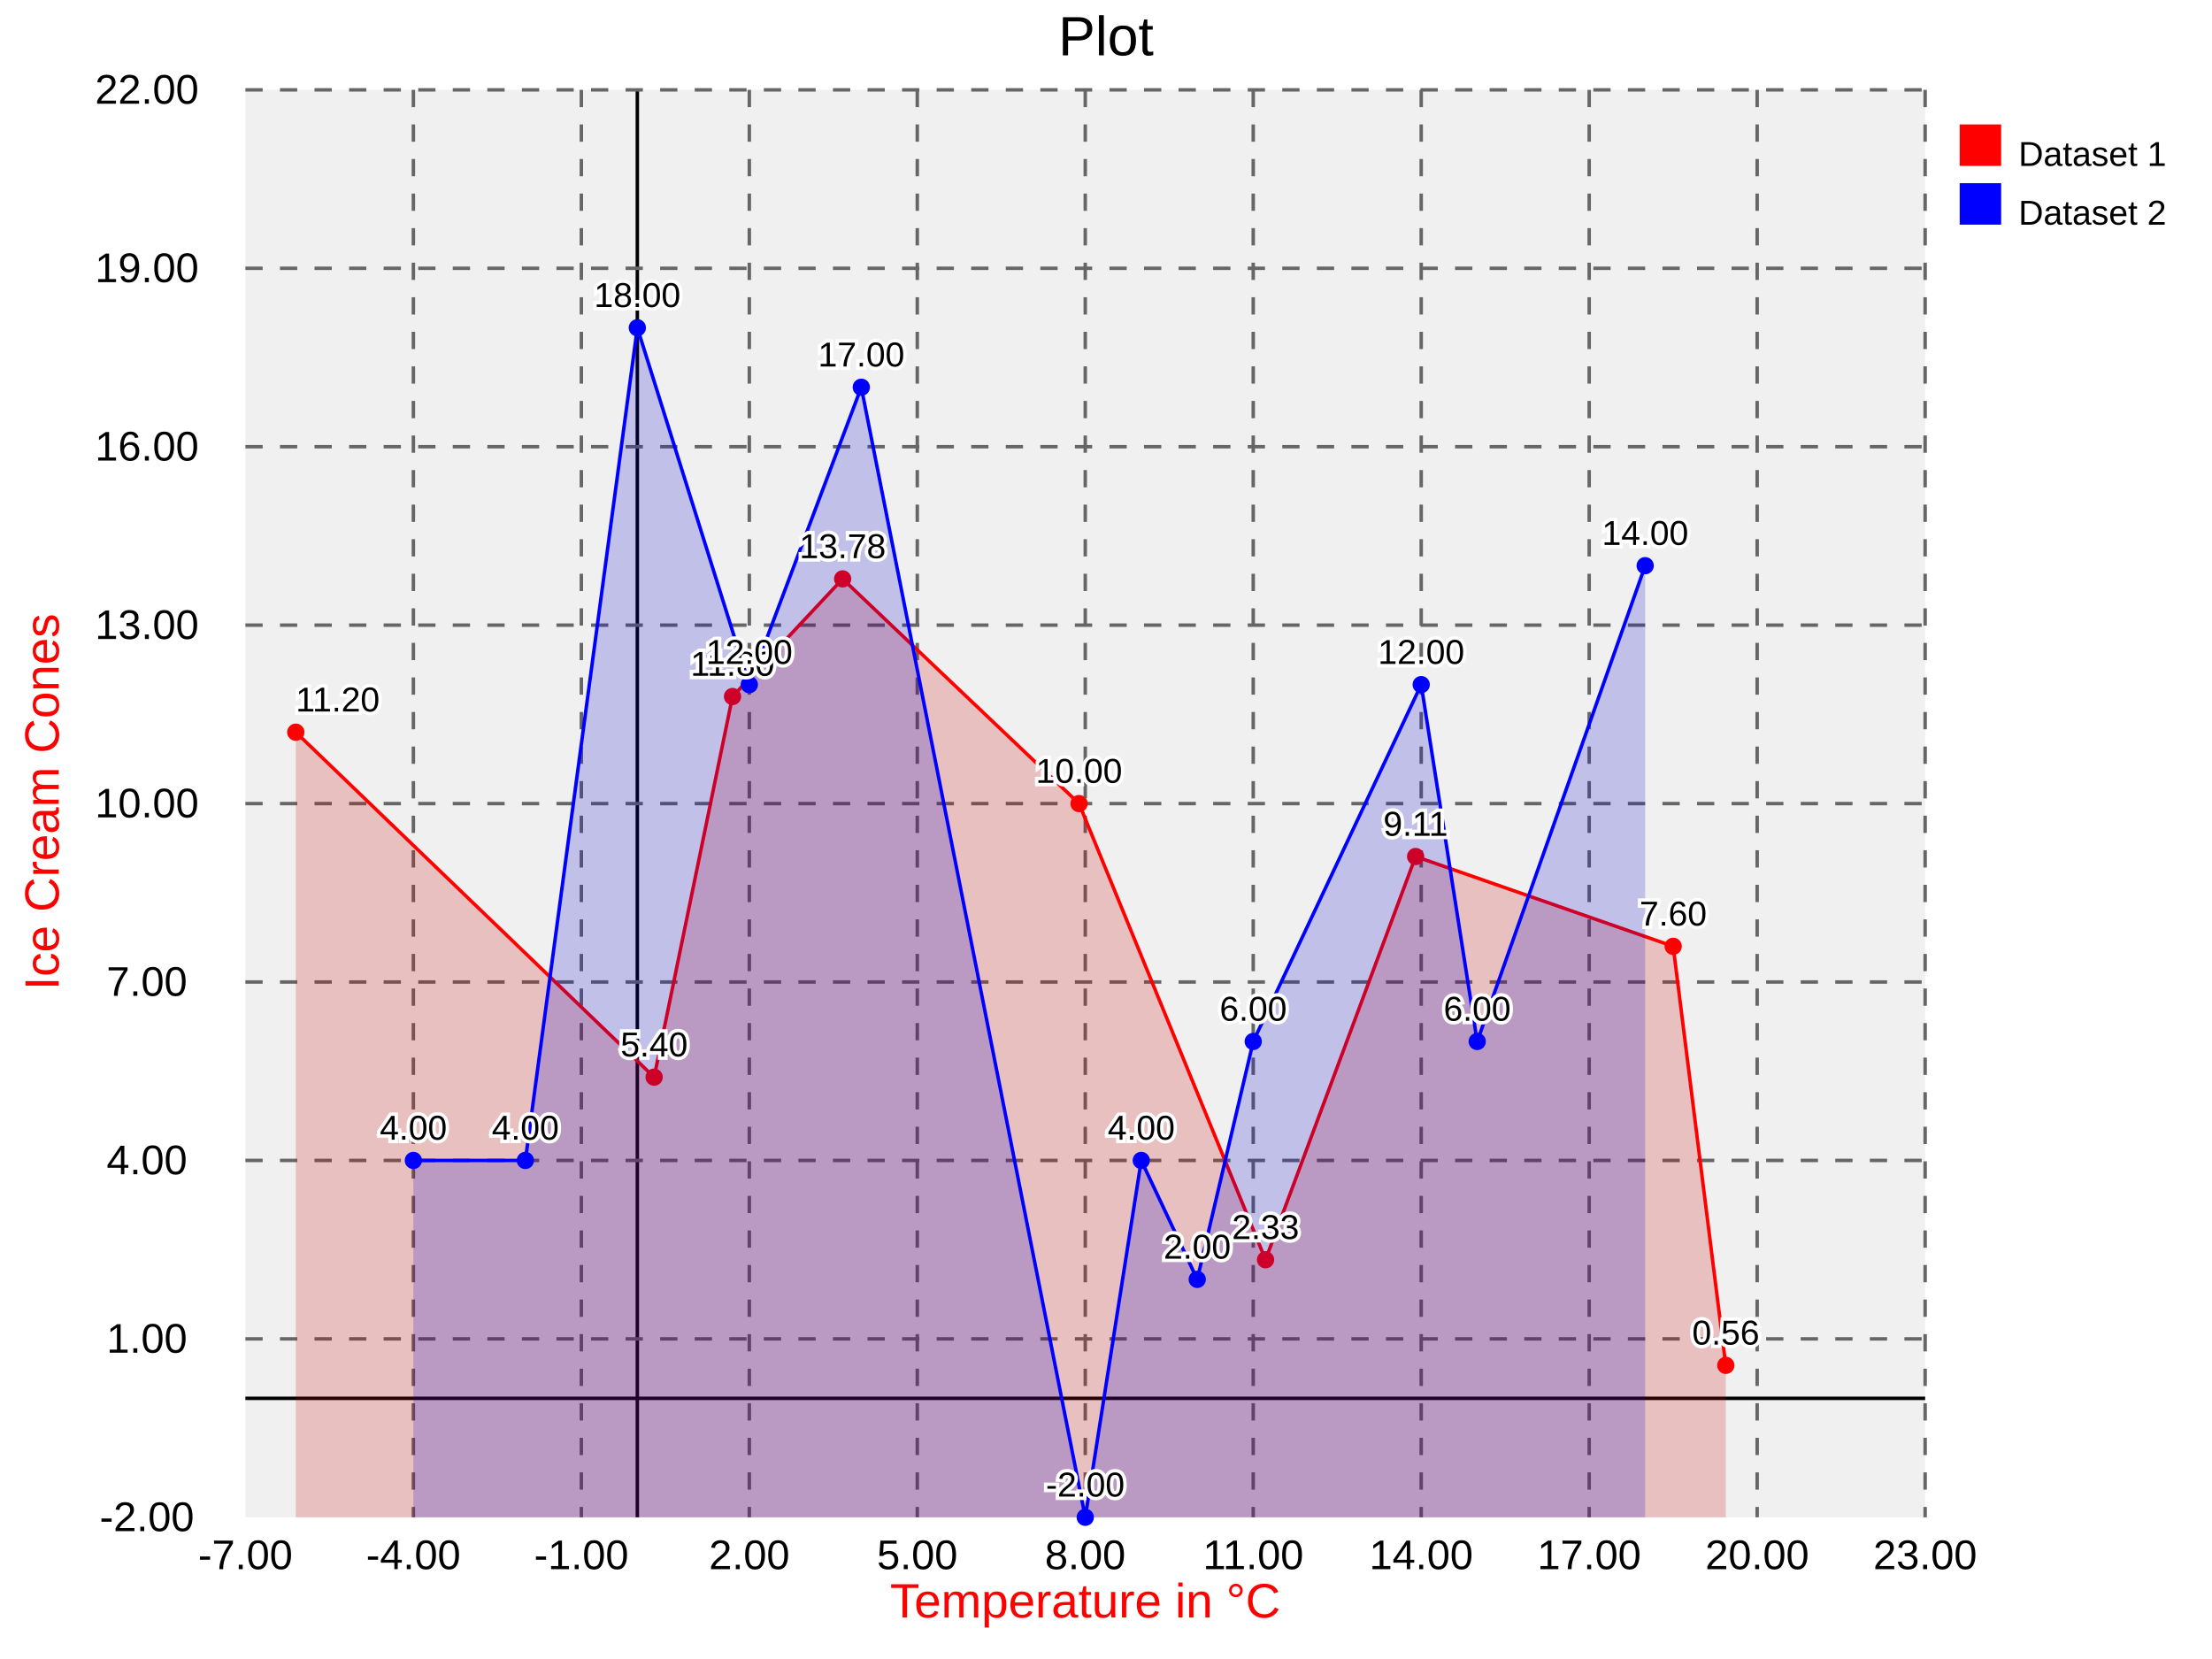
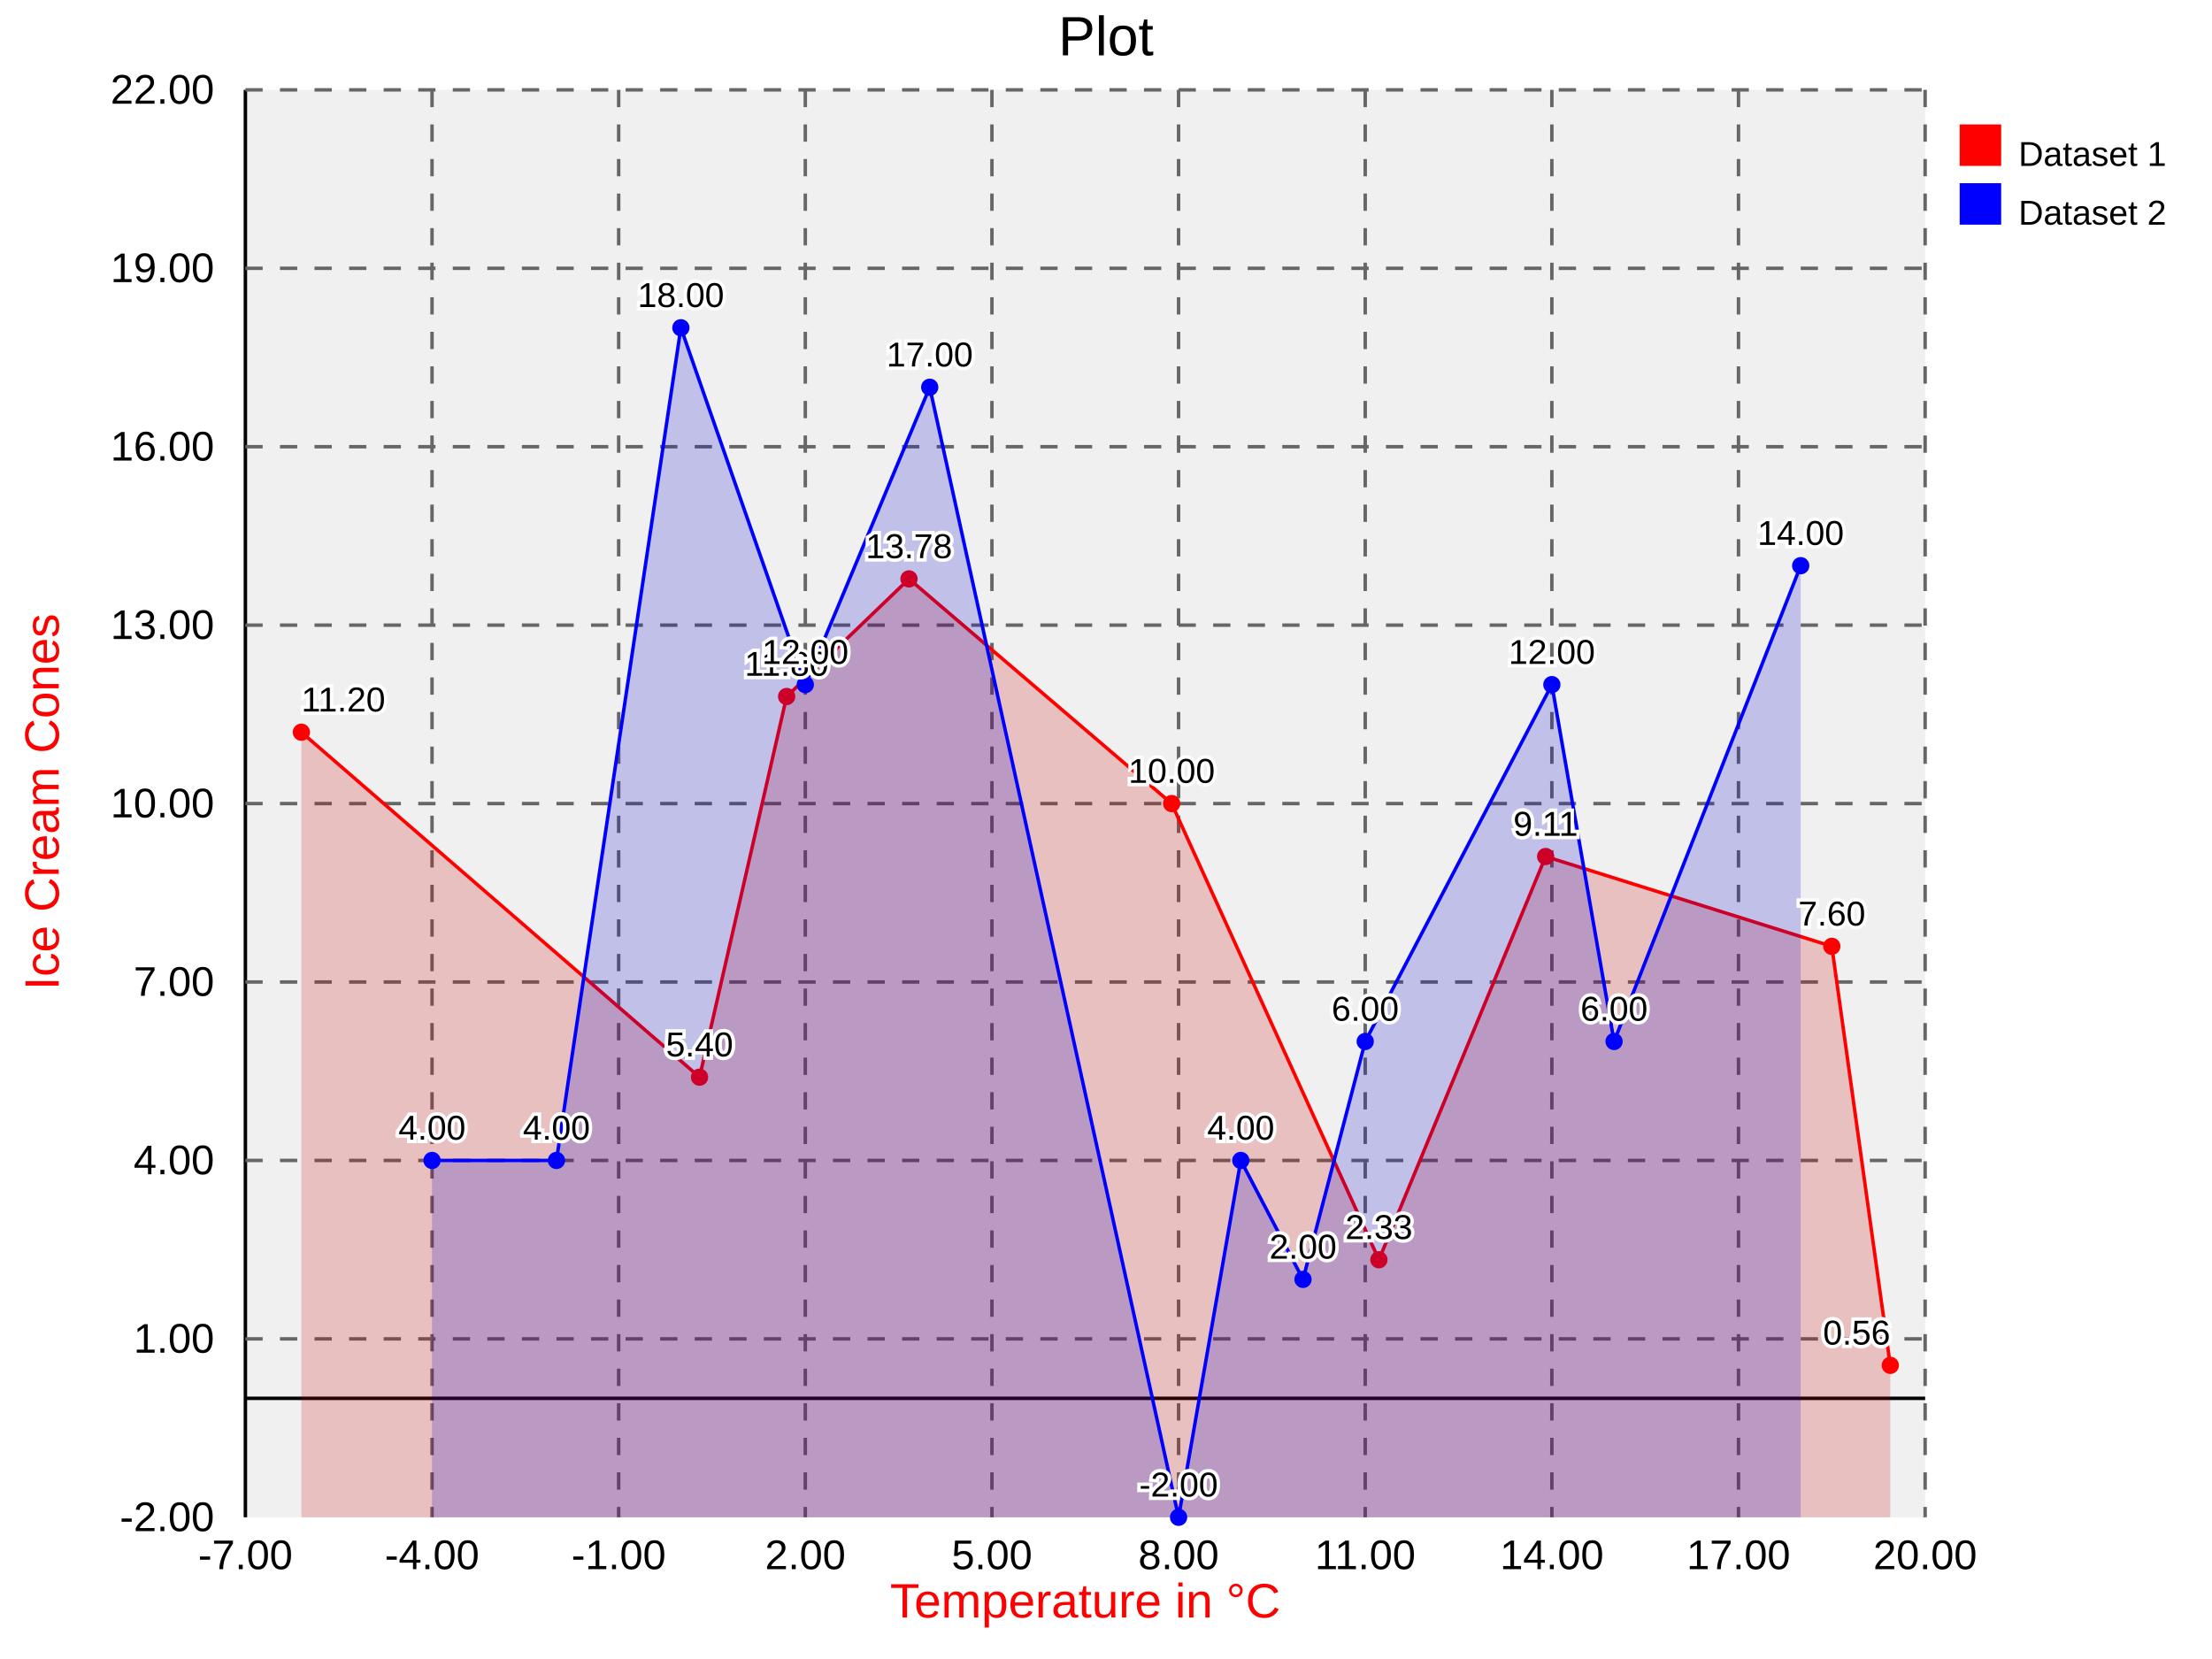
<svg xmlns="http://www.w3.org/2000/svg" xmlns:xlink="http://www.w3.org/1999/xlink" width="640" height="480" viewBox="0 0 640 480">
  <defs>
    <style type="text/css">
/* Copy from here for external style sheet */
.svgBackground{
  fill:#ffffff;
}
.graphBackground{
  fill:#f0f0f0;
}

/* graphs titles */
.mainTitle{
  text-anchor: middle;
  fill: #000000;
  font-size: 16px;
  font-family: "Arial", sans-serif;
  font-weight: normal;
}
.subTitle{
  text-anchor: middle;
  fill: #999999;
  font-size: 14px;
  font-family: "Arial", sans-serif;
  font-weight: normal;
}

.axis{
  stroke: #000000;
  stroke-width: 1px;
}

.guideLines{
  stroke: #666666;
  stroke-width: 1px;
  stroke-dasharray: 5 5;
}

.xAxisLabels{
  text-anchor: middle;
  fill: #000000;
  font-size: 12px;
  font-family: "Arial", sans-serif;
  font-weight: normal;
}

.yAxisLabels{
  text-anchor: end;
  fill: #000000;
  font-size: 12px;
  font-family: "Arial", sans-serif;
  font-weight: normal;
}

.xAxisTitle{
  text-anchor: middle;
  fill: #ff0000;
  font-size: 14px;
  font-family: "Arial", sans-serif;
  font-weight: normal;
}

.yAxisTitle{
  fill: #ff0000;
  text-anchor: middle;
  font-size: 14px;
  font-family: "Arial", sans-serif;
  font-weight: normal;
}

.dataPointLabel, .dataPointLabelBackground, .dataPointPopup, .dataPointPopupMask{
  fill: #000000;
  text-anchor:middle;
  font-size: 10px;
  font-family: "Arial", sans-serif;
  font-weight: normal;
}

.dataPointLabelBackground{
  stroke: #ffffff;
  stroke-width: 2;
}

.dataPointPopupMask{
  stroke: white;
  stroke-width: 7;
}

.dataPointPopup{
  fill: black;
  stroke-width: 2;
}

.staggerGuideLine{
  fill: none;
  stroke: #000000;
  stroke-width: 0.5px;
}

/* default line styles */
.line1{
	fill: none;
	stroke: #ff0000;
	stroke-width: 1px;
}
.line2{
	fill: none;
	stroke: #0000ff;
	stroke-width: 1px;
}
.line3{
	fill: none;
	stroke: #00ff00;
	stroke-width: 1px;
}
.line4{
	fill: none;
	stroke: #ffcc00;
	stroke-width: 1px;
}
.line5{
	fill: none;
	stroke: #00ccff;
	stroke-width: 1px;
}
.line6{
	fill: none;
	stroke: #ff00ff;
	stroke-width: 1px;
}
.line7{
	fill: none;
	stroke: #00ffff;
	stroke-width: 1px;
}
.line8{
	fill: none;
	stroke: #ffff00;
	stroke-width: 1px;
}
.line9{
	fill: none;
	stroke: #cc6666;
	stroke-width: 1px;
}
.line10{
	fill: none;
	stroke: #663399;
	stroke-width: 1px;
}
.line11{
	fill: none;
	stroke: #339900;
	stroke-width: 1px;
}
.line12{
	fill: none;
	stroke: #9966FF;
	stroke-width: 1px;
}
/* default fill styles */
.fill1{
	fill: #cc0000;
	fill-opacity: 0.2;
	stroke: none;
}
.fill2{
	fill: #0000cc;
	fill-opacity: 0.2;
	stroke: none;
}
.fill3{
	fill: #00cc00;
	fill-opacity: 0.2;
	stroke: none;
}
.fill4{
	fill: #ffcc00;
	fill-opacity: 0.2;
	stroke: none;
}
.fill5{
	fill: #00ccff;
	fill-opacity: 0.2;
	stroke: none;
}
.fill6{
	fill: #ff00ff;
	fill-opacity: 0.2;
	stroke: none;
}
.fill7{
	fill: #00ffff;
	fill-opacity: 0.2;
	stroke: none;
}
.fill8{
	fill: #ffff00;
	fill-opacity: 0.2;
	stroke: none;
}
.fill9{
	fill: #cc6666;
	fill-opacity: 0.2;
	stroke: none;
}
.fill10{
	fill: #663399;
	fill-opacity: 0.2;
	stroke: none;
}
.fill11{
	fill: #339900;
	fill-opacity: 0.2;
	stroke: none;
}
.fill12{
	fill: #9966FF;
	fill-opacity: 0.2;
	stroke: none;
}
/* default line styles */
.key1,.dataPoint1{
	fill: #ff0000;
	stroke: none;
	stroke-width: 1px;
}
.key2,.dataPoint2{
	fill: #0000ff;
	stroke: none;
	stroke-width: 1px;
}
.key3,.dataPoint3{
	fill: #00ff00;
	stroke: none;
	stroke-width: 1px;
}
.key4,.dataPoint4{
	fill: #ffcc00;
	stroke: none;
	stroke-width: 1px;
}
.key5,.dataPoint5{
	fill: #00ccff;
	stroke: none;
	stroke-width: 1px;
}
.key6,.dataPoint6{
	fill: #ff00ff;
	stroke: none;
	stroke-width: 1px;
}
.key7,.dataPoint7{
	fill: #00ffff;
	stroke: none;
	stroke-width: 1px;
}
.key8,.dataPoint8{
	fill: #ffff00;
	stroke: none;
	stroke-width: 1px;
}
.key9,.dataPoint9{
	fill: #cc6666;
	stroke: none;
	stroke-width: 1px;
}
.key10,.dataPoint10{
	fill: #663399;
	stroke: none;
	stroke-width: 1px;
}
.key11,.dataPoint11{
	fill: #339900;
	stroke: none;
	stroke-width: 1px;
}
.key12,.dataPoint12{
	fill: #9966FF;
	stroke: none;
	stroke-width: 1px;
}


.keyText{
  fill: #000000;
  text-anchor:start;
  font-size: 10px;
  font-family: "Arial", sans-serif;
  font-weight: normal;
}
/* End copy for external style sheet */

</style>
  </defs>
  <rect width="640" height="480" x="0" y="0" class="svgBackground" />
  <g transform="translate( 71.0 26 )">
    <rect x="0" y="0" width="486.0" height="413" class="graphBackground" />
    <path d="M 0 378.583 h486.0" class="axis" id="yAxis" />
-     <path d="M 113.4 0 v413" class="axis" id="xAxis" />
+     <path d="M 0.0 0 v413" class="axis" id="xAxis" />
    <text class="xAxisLabels" x="0.0" y="428" style="text-anchor: middle">-7.00</text>
-     <text class="xAxisLabels" x="48.6" y="428" style="text-anchor: middle">-4.00</text>
-     <path d="M48.6 0 v413" class="guideLines" />
-     <text class="xAxisLabels" x="97.2" y="428" style="text-anchor: middle">-1.00</text>
-     <path d="M97.2 0 v413" class="guideLines" />
-     <text class="xAxisLabels" x="145.8" y="428" style="text-anchor: middle">2.00</text>
-     <path d="M145.8 0 v413" class="guideLines" />
-     <text class="xAxisLabels" x="194.4" y="428" style="text-anchor: middle">5.00</text>
-     <path d="M194.4 0 v413" class="guideLines" />
-     <text class="xAxisLabels" x="243.0" y="428" style="text-anchor: middle">8.00</text>
-     <path d="M243.0 0 v413" class="guideLines" />
-     <text class="xAxisLabels" x="291.6" y="428" style="text-anchor: middle">11.00</text>
-     <path d="M291.6 0 v413" class="guideLines" />
-     <text class="xAxisLabels" x="340.2" y="428" style="text-anchor: middle">14.00</text>
-     <path d="M340.2 0 v413" class="guideLines" />
-     <text class="xAxisLabels" x="388.8" y="428" style="text-anchor: middle">17.00</text>
-     <path d="M388.8 0 v413" class="guideLines" />
-     <text class="xAxisLabels" x="437.4" y="428" style="text-anchor: middle">20.00</text>
-     <path d="M437.4 0 v413" class="guideLines" />
-     <text class="xAxisLabels" x="486.0" y="428" style="text-anchor: middle">23.00</text>
+     <text class="xAxisLabels" x="54.0" y="428" style="text-anchor: middle">-4.00</text>
+     <path d="M54.0 0 v413" class="guideLines" />
+     <text class="xAxisLabels" x="108.0" y="428" style="text-anchor: middle">-1.00</text>
+     <path d="M108.0 0 v413" class="guideLines" />
+     <text class="xAxisLabels" x="162.0" y="428" style="text-anchor: middle">2.00</text>
+     <path d="M162.0 0 v413" class="guideLines" />
+     <text class="xAxisLabels" x="216.0" y="428" style="text-anchor: middle">5.00</text>
+     <path d="M216.0 0 v413" class="guideLines" />
+     <text class="xAxisLabels" x="270.0" y="428" style="text-anchor: middle">8.00</text>
+     <path d="M270.0 0 v413" class="guideLines" />
+     <text class="xAxisLabels" x="324.0" y="428" style="text-anchor: middle">11.00</text>
+     <path d="M324.0 0 v413" class="guideLines" />
+     <text class="xAxisLabels" x="378.0" y="428" style="text-anchor: middle">14.00</text>
+     <path d="M378.0 0 v413" class="guideLines" />
+     <text class="xAxisLabels" x="432.0" y="428" style="text-anchor: middle">17.00</text>
+     <path d="M432.0 0 v413" class="guideLines" />
+     <text class="xAxisLabels" x="486.0" y="428" style="text-anchor: middle">20.00</text>
    <path d="M486.0 0 v413" class="guideLines" />
-     <text x="-16.5" y="417.0" class="yAxisLabels" style="text-anchor: middle" transform="translate( -12 0 ) rotate( 0 -16.5 417.0 ) ">-2.00</text>
-     <text x="-16.5" y="365.375" class="yAxisLabels" style="text-anchor: middle" transform="translate( -12 0 ) rotate( 0 -16.5 365.375 ) ">1.00</text>
+     <text x="3" y="417.0" class="yAxisLabels" style="text-anchor: end" transform="translate( -12 0 ) rotate( 0 3 417.0 ) ">-2.00</text>
+     <text x="3" y="365.375" class="yAxisLabels" style="text-anchor: end" transform="translate( -12 0 ) rotate( 0 3 365.375 ) ">1.00</text>
    <path d="M0 361.375 h486.0" class="guideLines" />
-     <text x="-16.5" y="313.75" class="yAxisLabels" style="text-anchor: middle" transform="translate( -12 0 ) rotate( 0 -16.5 313.75 ) ">4.00</text>
+     <text x="3" y="313.75" class="yAxisLabels" style="text-anchor: end" transform="translate( -12 0 ) rotate( 0 3 313.75 ) ">4.00</text>
    <path d="M0 309.75 h486.0" class="guideLines" />
-     <text x="-16.5" y="262.125" class="yAxisLabels" style="text-anchor: middle" transform="translate( -12 0 ) rotate( 0 -16.5 262.125 ) ">7.00</text>
+     <text x="3" y="262.125" class="yAxisLabels" style="text-anchor: end" transform="translate( -12 0 ) rotate( 0 3 262.125 ) ">7.00</text>
    <path d="M0 258.125 h486.0" class="guideLines" />
-     <text x="-16.5" y="210.5" class="yAxisLabels" style="text-anchor: middle" transform="translate( -12 0 ) rotate( 0 -16.5 210.5 ) ">10.00</text>
+     <text x="3" y="210.5" class="yAxisLabels" style="text-anchor: end" transform="translate( -12 0 ) rotate( 0 3 210.5 ) ">10.00</text>
    <path d="M0 206.5 h486.0" class="guideLines" />
-     <text x="-16.5" y="158.875" class="yAxisLabels" style="text-anchor: middle" transform="translate( -12 0 ) rotate( 0 -16.5 158.875 ) ">13.00</text>
+     <text x="3" y="158.875" class="yAxisLabels" style="text-anchor: end" transform="translate( -12 0 ) rotate( 0 3 158.875 ) ">13.00</text>
    <path d="M0 154.875 h486.0" class="guideLines" />
-     <text x="-16.5" y="107.25" class="yAxisLabels" style="text-anchor: middle" transform="translate( -12 0 ) rotate( 0 -16.5 107.25 ) ">16.00</text>
+     <text x="3" y="107.25" class="yAxisLabels" style="text-anchor: end" transform="translate( -12 0 ) rotate( 0 3 107.25 ) ">16.00</text>
    <path d="M0 103.25 h486.0" class="guideLines" />
-     <text x="-16.5" y="55.625" class="yAxisLabels" style="text-anchor: middle" transform="translate( -12 0 ) rotate( 0 -16.5 55.625 ) ">19.00</text>
+     <text x="3" y="55.625" class="yAxisLabels" style="text-anchor: end" transform="translate( -12 0 ) rotate( 0 3 55.625 ) ">19.00</text>
    <path d="M0 51.625 h486.0" class="guideLines" />
-     <text x="-16.5" y="4.0" class="yAxisLabels" style="text-anchor: middle" transform="translate( -12 0 ) rotate( 0 -16.5 4.0 ) ">22.00</text>
+     <text x="3" y="4.0" class="yAxisLabels" style="text-anchor: end" transform="translate( -12 0 ) rotate( 0 3 4.0 ) ">22.00</text>
    <path d="M0 0.0 h486.0" class="guideLines" />
-     <path d="M14.58 413 L14.58 185.85 118.26 285.658 140.94 175.525 172.799 141.491 241.2 206.5 295.164 338.488 338.58 221.815 413.1 247.8 428.328 369.033  V413 Z" class="fill1" />
-     <path d="M14.58 185.85 L14.58 185.85 118.26 285.658 140.94 175.525 172.799 141.491 241.2 206.5 295.164 338.488 338.58 221.815 413.1 247.8 428.328 369.033 " class="line1" />
-     <circle cx="14.58" cy="185.85" r="2.5" class="dataPoint1" />
-     <circle cx="118.26" cy="285.658" r="2.5" class="dataPoint1" />
-     <circle cx="140.94" cy="175.525" r="2.5" class="dataPoint1" />
-     <circle cx="172.799" cy="141.491" r="2.5" class="dataPoint1" />
-     <circle cx="241.2" cy="206.5" r="2.5" class="dataPoint1" />
-     <circle cx="295.164" cy="338.488" r="2.5" class="dataPoint1" />
-     <circle cx="338.58" cy="221.815" r="2.5" class="dataPoint1" />
-     <circle cx="413.1" cy="247.8" r="2.5" class="dataPoint1" />
-     <circle cx="428.328" cy="369.033" r="2.5" class="dataPoint1" />
-     <path d="M48.6 413 L48.6 309.75 81.0 309.75 113.4 68.833 145.8 172.083 178.2 86.042 243.0 413.0 259.2 309.75 275.4 344.167 291.6 275.333 340.2 172.083 356.4 275.333 405 137.667  V413 Z" class="fill2" />
-     <path d="M48.6 309.75 L48.6 309.75 81.0 309.75 113.4 68.833 145.8 172.083 178.2 86.042 243.0 413.0 259.2 309.75 275.4 344.167 291.6 275.333 340.2 172.083 356.4 275.333 405 137.667 " class="line2" />
-     <circle cx="48.6" cy="309.75" r="2.5" class="dataPoint2" />
-     <circle cx="81.0" cy="309.75" r="2.5" class="dataPoint2" />
-     <circle cx="113.4" cy="68.833" r="2.5" class="dataPoint2" />
-     <circle cx="145.8" cy="172.083" r="2.5" class="dataPoint2" />
-     <circle cx="178.2" cy="86.042" r="2.5" class="dataPoint2" />
-     <circle cx="243.0" cy="413.0" r="2.5" class="dataPoint2" />
-     <circle cx="259.2" cy="309.75" r="2.5" class="dataPoint2" />
-     <circle cx="275.4" cy="344.167" r="2.5" class="dataPoint2" />
-     <circle cx="291.6" cy="275.333" r="2.5" class="dataPoint2" />
-     <circle cx="340.2" cy="172.083" r="2.5" class="dataPoint2" />
-     <circle cx="356.4" cy="275.333" r="2.5" class="dataPoint2" />
-     <circle cx="405" cy="137.667" r="2.5" class="dataPoint2" />
+     <path d="M16.2 413 L16.2 185.85 131.4 285.658 156.6 175.525 191.999 141.491 268 206.5 327.96 338.488 376.2 221.815 459.0 247.8 475.92 369.033  V413 Z" class="fill1" />
+     <path d="M16.2 185.85 L16.2 185.85 131.4 285.658 156.6 175.525 191.999 141.491 268 206.5 327.96 338.488 376.2 221.815 459.0 247.8 475.92 369.033 " class="line1" />
+     <circle cx="16.2" cy="185.85" r="2.5" class="dataPoint1" />
+     <circle cx="131.4" cy="285.658" r="2.5" class="dataPoint1" />
+     <circle cx="156.6" cy="175.525" r="2.5" class="dataPoint1" />
+     <circle cx="191.999" cy="141.491" r="2.5" class="dataPoint1" />
+     <circle cx="268" cy="206.5" r="2.5" class="dataPoint1" />
+     <circle cx="327.96" cy="338.488" r="2.5" class="dataPoint1" />
+     <circle cx="376.2" cy="221.815" r="2.5" class="dataPoint1" />
+     <circle cx="459.0" cy="247.8" r="2.5" class="dataPoint1" />
+     <circle cx="475.92" cy="369.033" r="2.5" class="dataPoint1" />
+     <path d="M54.0 413 L54.0 309.75 90.0 309.75 126 68.833 162.0 172.083 198.0 86.042 270.0 413.0 288.0 309.75 306.0 344.167 324.0 275.333 378.0 172.083 396.0 275.333 450 137.667  V413 Z" class="fill2" />
+     <path d="M54.0 309.75 L54.0 309.75 90.0 309.75 126 68.833 162.0 172.083 198.0 86.042 270.0 413.0 288.0 309.75 306.0 344.167 324.0 275.333 378.0 172.083 396.0 275.333 450 137.667 " class="line2" />
+     <circle cx="54.0" cy="309.75" r="2.5" class="dataPoint2" />
+     <circle cx="90.0" cy="309.75" r="2.5" class="dataPoint2" />
+     <circle cx="126" cy="68.833" r="2.5" class="dataPoint2" />
+     <circle cx="162.0" cy="172.083" r="2.5" class="dataPoint2" />
+     <circle cx="198.0" cy="86.042" r="2.5" class="dataPoint2" />
+     <circle cx="270.0" cy="413.0" r="2.5" class="dataPoint2" />
+     <circle cx="288.0" cy="309.75" r="2.5" class="dataPoint2" />
+     <circle cx="306.0" cy="344.167" r="2.5" class="dataPoint2" />
+     <circle cx="324.0" cy="275.333" r="2.5" class="dataPoint2" />
+     <circle cx="378.0" cy="172.083" r="2.5" class="dataPoint2" />
+     <circle cx="396.0" cy="275.333" r="2.5" class="dataPoint2" />
+     <circle cx="450" cy="137.667" r="2.5" class="dataPoint2" />
    <g>
-       <text x="14.58" y="179.85" class="dataPointLabelBackground" style="text-anchor: start;">11.20</text>
-       <text x="14.58" y="179.85" class="dataPointLabel" style="text-anchor: start;">11.20</text>
-       <g id="7740" visibility="hidden">
-         <text x="19.58" y="173.85" class="dataPointPopupMask" style="text-anchor: start;">(-6.10, 11.20)</text>
-         <text x="19.58" y="173.85" class="dataPointPopup" style="text-anchor: start;">(-6.10, 11.20)</text>
-       </g>
-       <a xlink:href="">
-         <circle cx="14.58" cy="185.85" r="10" style="opacity: 0" />
-       </a>
-       <text x="118.26" y="279.658" class="dataPointLabelBackground">5.40</text>
-       <text x="118.26" y="279.658" class="dataPointLabel">5.40</text>
-       <g id="7760" visibility="hidden">
-         <text x="123.26" y="273.658" class="dataPointPopupMask" style="text-anchor: start;">(0.30, 5.40)</text>
-         <text x="123.26" y="273.658" class="dataPointPopup" style="text-anchor: start;">(0.30, 5.40)</text>
-       </g>
-       <a xlink:href="">
-         <circle cx="118.26" cy="285.658" r="10" style="opacity: 0" />
-       </a>
-       <text x="140.94" y="169.525" class="dataPointLabelBackground">11.80</text>
-       <text x="140.94" y="169.525" class="dataPointLabel">11.80</text>
-       <g id="7780" visibility="hidden">
-         <text x="145.94" y="163.525" class="dataPointPopupMask" style="text-anchor: start;">(1.70, 11.80)</text>
-         <text x="145.94" y="163.525" class="dataPointPopup" style="text-anchor: start;">(1.70, 11.80)</text>
-       </g>
-       <a xlink:href="">
-         <circle cx="140.94" cy="175.525" r="10" style="opacity: 0" />
-       </a>
-       <text x="172.799" y="135.491" class="dataPointLabelBackground">13.78</text>
-       <text x="172.799" y="135.491" class="dataPointLabel">13.78</text>
-       <g id="7800" visibility="hidden">
-         <text x="177.799" y="129.491" class="dataPointPopupMask" style="text-anchor: start;">(3.67, 13.78)</text>
-         <text x="177.799" y="129.491" class="dataPointPopup" style="text-anchor: start;">(3.67, 13.78)</text>
-       </g>
-       <a xlink:href="">
-         <circle cx="172.799" cy="141.491" r="10" style="opacity: 0" />
-       </a>
-       <text x="241.2" y="200.5" class="dataPointLabelBackground">10.00</text>
-       <text x="241.2" y="200.5" class="dataPointLabel">10.00</text>
-       <g id="7820" visibility="hidden">
-         <text x="246.2" y="194.5" class="dataPointPopupMask" style="text-anchor: start;">(7.89, 10.00)</text>
-         <text x="246.2" y="194.5" class="dataPointPopup" style="text-anchor: start;">(7.89, 10.00)</text>
-       </g>
-       <a xlink:href="">
-         <circle cx="241.2" cy="206.5" r="10" style="opacity: 0" />
-       </a>
-       <text x="295.164" y="332.488" class="dataPointLabelBackground">2.33</text>
-       <text x="295.164" y="332.488" class="dataPointLabel">2.33</text>
-       <g id="7840" visibility="hidden">
-         <text x="300.164" y="326.488" class="dataPointPopupMask" style="text-anchor: start;">(11.22, 2.33)</text>
-         <text x="300.164" y="326.488" class="dataPointPopup" style="text-anchor: start;">(11.22, 2.33)</text>
-       </g>
-       <a xlink:href="">
-         <circle cx="295.164" cy="338.488" r="10" style="opacity: 0" />
-       </a>
-       <text x="338.58" y="215.815" class="dataPointLabelBackground">9.11</text>
-       <text x="338.58" y="215.815" class="dataPointLabel">9.11</text>
-       <g id="7860" visibility="hidden">
-         <text x="343.58" y="209.815" class="dataPointPopupMask" style="text-anchor: start;">(13.90, 9.11)</text>
-         <text x="343.58" y="209.815" class="dataPointPopup" style="text-anchor: start;">(13.90, 9.11)</text>
-       </g>
-       <a xlink:href="">
-         <circle cx="338.58" cy="221.815" r="10" style="opacity: 0" />
-       </a>
-       <text x="413.1" y="241.8" class="dataPointLabelBackground">7.60</text>
-       <text x="413.1" y="241.8" class="dataPointLabel">7.60</text>
-       <g id="7880" visibility="hidden">
-         <text x="408.1" y="235.8" class="dataPointPopupMask" style="text-anchor: end;">(18.50, 7.60)</text>
-         <text x="408.1" y="235.8" class="dataPointPopup" style="text-anchor: end;">(18.50, 7.60)</text>
-       </g>
-       <a xlink:href="">
-         <circle cx="413.1" cy="247.8" r="10" style="opacity: 0" />
-       </a>
-       <text x="428.328" y="363.033" class="dataPointLabelBackground">0.56</text>
-       <text x="428.328" y="363.033" class="dataPointLabel">0.56</text>
-       <g id="7900" visibility="hidden">
-         <text x="423.328" y="357.033" class="dataPointPopupMask" style="text-anchor: end;">(19.44, 0.56)</text>
-         <text x="423.328" y="357.033" class="dataPointPopup" style="text-anchor: end;">(19.44, 0.56)</text>
-       </g>
-       <a xlink:href="">
-         <circle cx="428.328" cy="369.033" r="10" style="opacity: 0" />
-       </a>
-       <text x="48.6" y="303.75" class="dataPointLabelBackground">4.00</text>
-       <text x="48.6" y="303.75" class="dataPointLabel">4.00</text>
-       <g id="7920" visibility="hidden">
-         <text x="53.6" y="297.75" class="dataPointPopupMask" style="text-anchor: start;">(-4.00, 4.00, apr)</text>
-         <text x="53.6" y="297.75" class="dataPointPopup" style="text-anchor: start;">(-4.00, 4.00, apr)</text>
-       </g>
-       <a xlink:href="">
-         <circle cx="48.6" cy="309.75" r="10" style="opacity: 0" />
-       </a>
-       <text x="81.0" y="303.75" class="dataPointLabelBackground">4.00</text>
-       <text x="81.0" y="303.75" class="dataPointLabel">4.00</text>
-       <g id="7940" visibility="hidden">
-         <text x="86.0" y="297.75" class="dataPointPopupMask" style="text-anchor: start;">(-2.00, 4.00, feb)</text>
-         <text x="86.0" y="297.75" class="dataPointPopup" style="text-anchor: start;">(-2.00, 4.00, feb)</text>
-       </g>
-       <a xlink:href="">
-         <circle cx="81.0" cy="309.75" r="10" style="opacity: 0" />
-       </a>
-       <text x="113.4" y="62.833" class="dataPointLabelBackground">18.00</text>
-       <text x="113.4" y="62.833" class="dataPointLabel">18.00</text>
-       <g id="7960" visibility="hidden">
-         <text x="118.4" y="56.833" class="dataPointPopupMask" style="text-anchor: start;">(0.00, 18.00, jan)</text>
-         <text x="118.4" y="56.833" class="dataPointPopup" style="text-anchor: start;">(0.00, 18.00, jan)</text>
-       </g>
-       <a xlink:href="">
-         <circle cx="113.4" cy="68.833" r="10" style="opacity: 0" />
-       </a>
-       <text x="145.8" y="166.083" class="dataPointLabelBackground">12.00</text>
-       <text x="145.8" y="166.083" class="dataPointLabel">12.00</text>
-       <g id="7980" visibility="hidden">
-         <text x="150.8" y="160.083" class="dataPointPopupMask" style="text-anchor: start;">(2.00, 12.00, dez)</text>
-         <text x="150.8" y="160.083" class="dataPointPopup" style="text-anchor: start;">(2.00, 12.00, dez)</text>
-       </g>
-       <a xlink:href="">
-         <circle cx="145.8" cy="172.083" r="10" style="opacity: 0" />
-       </a>
-       <text x="178.2" y="80.042" class="dataPointLabelBackground">17.00</text>
-       <text x="178.2" y="80.042" class="dataPointLabel">17.00</text>
-       <g id="8000" visibility="hidden">
-         <text x="183.2" y="74.042" class="dataPointPopupMask" style="text-anchor: start;">(4.00, 17.00, nov)</text>
-         <text x="183.2" y="74.042" class="dataPointPopup" style="text-anchor: start;">(4.00, 17.00, nov)</text>
-       </g>
-       <a xlink:href="">
-         <circle cx="178.2" cy="86.042" r="10" style="opacity: 0" />
-       </a>
-       <text x="243.0" y="407.0" class="dataPointLabelBackground">-2.00</text>
-       <text x="243.0" y="407.0" class="dataPointLabel">-2.00</text>
-       <g id="8020" visibility="hidden">
-         <text x="248.0" y="401.0" class="dataPointPopupMask" style="text-anchor: start;">(8.00, -2.00, mar)</text>
-         <text x="248.0" y="401.0" class="dataPointPopup" style="text-anchor: start;">(8.00, -2.00, mar)</text>
-       </g>
-       <a xlink:href="">
-         <circle cx="243.0" cy="413.0" r="10" style="opacity: 0" />
-       </a>
-       <text x="259.2" y="303.75" class="dataPointLabelBackground">4.00</text>
-       <text x="259.2" y="303.75" class="dataPointLabel">4.00</text>
-       <g id="8040" visibility="hidden">
-         <text x="264.2" y="297.75" class="dataPointPopupMask" style="text-anchor: start;">(9.00, 4.00, may)</text>
-         <text x="264.2" y="297.75" class="dataPointPopup" style="text-anchor: start;">(9.00, 4.00, may)</text>
-       </g>
-       <a xlink:href="">
-         <circle cx="259.2" cy="309.75" r="10" style="opacity: 0" />
-       </a>
-       <text x="275.4" y="338.167" class="dataPointLabelBackground">2.00</text>
-       <text x="275.4" y="338.167" class="dataPointLabel">2.00</text>
-       <g id="8060" visibility="hidden">
-         <text x="280.4" y="332.167" class="dataPointPopupMask" style="text-anchor: start;">(10.00, 2.00, jul)</text>
-         <text x="280.4" y="332.167" class="dataPointPopup" style="text-anchor: start;">(10.00, 2.00, jul)</text>
-       </g>
-       <a xlink:href="">
-         <circle cx="275.4" cy="344.167" r="10" style="opacity: 0" />
-       </a>
-       <text x="291.6" y="269.333" class="dataPointLabelBackground">6.00</text>
-       <text x="291.6" y="269.333" class="dataPointLabel">6.00</text>
-       <g id="8080" visibility="hidden">
-         <text x="296.6" y="263.333" class="dataPointPopupMask" style="text-anchor: start;">(11.00, 6.00, aug)</text>
-         <text x="296.6" y="263.333" class="dataPointPopup" style="text-anchor: start;">(11.00, 6.00, aug)</text>
-       </g>
-       <a xlink:href="">
-         <circle cx="291.6" cy="275.333" r="10" style="opacity: 0" />
-       </a>
-       <text x="340.2" y="166.083" class="dataPointLabelBackground">12.00</text>
-       <text x="340.2" y="166.083" class="dataPointLabel">12.00</text>
-       <g id="8100" visibility="hidden">
-         <text x="335.2" y="160.083" class="dataPointPopupMask" style="text-anchor: end;">(14.00, 12.00, sep)</text>
-         <text x="335.2" y="160.083" class="dataPointPopup" style="text-anchor: end;">(14.00, 12.00, sep)</text>
-       </g>
-       <a xlink:href="">
-         <circle cx="340.2" cy="172.083" r="10" style="opacity: 0" />
-       </a>
-       <text x="356.4" y="269.333" class="dataPointLabelBackground">6.00</text>
-       <text x="356.4" y="269.333" class="dataPointLabel">6.00</text>
-       <g id="8120" visibility="hidden">
-         <text x="351.4" y="263.333" class="dataPointPopupMask" style="text-anchor: end;">(15.00, 6.00, oct)</text>
-         <text x="351.4" y="263.333" class="dataPointPopup" style="text-anchor: end;">(15.00, 6.00, oct)</text>
-       </g>
-       <a xlink:href="">
-         <circle cx="356.4" cy="275.333" r="10" style="opacity: 0" />
-       </a>
-       <text x="405" y="131.667" class="dataPointLabelBackground">14.00</text>
-       <text x="405" y="131.667" class="dataPointLabel">14.00</text>
-       <g id="8140" visibility="hidden">
-         <text x="400" y="125.667" class="dataPointPopupMask" style="text-anchor: end;">(18.00, 14.00, jun)</text>
-         <text x="400" y="125.667" class="dataPointPopup" style="text-anchor: end;">(18.00, 14.00, jun)</text>
-       </g>
-       <a xlink:href="">
-         <circle cx="405" cy="137.667" r="10" style="opacity: 0" />
+       <text x="16.2" y="179.85" class="dataPointLabelBackground" style="text-anchor: start;">11.20</text>
+       <text x="16.2" y="179.85" class="dataPointLabel" style="text-anchor: start;">11.20</text>
+       <g id="16775140" visibility="hidden">
+         <text x="21.2" y="173.85" class="dataPointPopupMask" style="text-anchor: start;">(-6.10, 11.20)</text>
+         <text x="21.2" y="173.85" class="dataPointPopup" style="text-anchor: start;">(-6.10, 11.20)</text>
+       </g>
+       <a xlink:href="">
+         <circle cx="16.2" cy="185.85" r="10" style="opacity: 0" />
+       </a>
+       <text x="131.4" y="279.658" class="dataPointLabelBackground">5.40</text>
+       <text x="131.4" y="279.658" class="dataPointLabel">5.40</text>
+       <g id="16740440" visibility="hidden">
+         <text x="136.4" y="273.658" class="dataPointPopupMask" style="text-anchor: start;">(0.30, 5.40)</text>
+         <text x="136.4" y="273.658" class="dataPointPopup" style="text-anchor: start;">(0.30, 5.40)</text>
+       </g>
+       <a xlink:href="">
+         <circle cx="131.4" cy="285.658" r="10" style="opacity: 0" />
+       </a>
+       <text x="156.6" y="169.525" class="dataPointLabelBackground">11.80</text>
+       <text x="156.6" y="169.525" class="dataPointLabel">11.80</text>
+       <g id="16698240" visibility="hidden">
+         <text x="161.6" y="163.525" class="dataPointPopupMask" style="text-anchor: start;">(1.70, 11.80)</text>
+         <text x="161.6" y="163.525" class="dataPointPopup" style="text-anchor: start;">(1.70, 11.80)</text>
+       </g>
+       <a xlink:href="">
+         <circle cx="156.6" cy="175.525" r="10" style="opacity: 0" />
+       </a>
+       <text x="191.999" y="135.491" class="dataPointLabelBackground">13.78</text>
+       <text x="191.999" y="135.491" class="dataPointLabel">13.78</text>
+       <g id="16672840" visibility="hidden">
+         <text x="196.999" y="129.491" class="dataPointPopupMask" style="text-anchor: start;">(3.67, 13.78)</text>
+         <text x="196.999" y="129.491" class="dataPointPopup" style="text-anchor: start;">(3.67, 13.78)</text>
+       </g>
+       <a xlink:href="">
+         <circle cx="191.999" cy="141.491" r="10" style="opacity: 0" />
+       </a>
+       <text x="268" y="200.5" class="dataPointLabelBackground">10.00</text>
+       <text x="268" y="200.5" class="dataPointLabel">10.00</text>
+       <g id="16646460" visibility="hidden">
+         <text x="273" y="194.5" class="dataPointPopupMask" style="text-anchor: start;">(7.89, 10.00)</text>
+         <text x="273" y="194.5" class="dataPointPopup" style="text-anchor: start;">(7.89, 10.00)</text>
+       </g>
+       <a xlink:href="">
+         <circle cx="268" cy="206.5" r="10" style="opacity: 0" />
+       </a>
+       <text x="327.96" y="332.488" class="dataPointLabelBackground">2.33</text>
+       <text x="327.96" y="332.488" class="dataPointLabel">2.33</text>
+       <g id="16620780" visibility="hidden">
+         <text x="332.96" y="326.488" class="dataPointPopupMask" style="text-anchor: start;">(11.22, 2.33)</text>
+         <text x="332.96" y="326.488" class="dataPointPopup" style="text-anchor: start;">(11.22, 2.33)</text>
+       </g>
+       <a xlink:href="">
+         <circle cx="327.96" cy="338.488" r="10" style="opacity: 0" />
+       </a>
+       <text x="376.2" y="215.815" class="dataPointLabelBackground">9.11</text>
+       <text x="376.2" y="215.815" class="dataPointLabel">9.11</text>
+       <g id="16595500" visibility="hidden">
+         <text x="381.2" y="209.815" class="dataPointPopupMask" style="text-anchor: start;">(13.90, 9.11)</text>
+         <text x="381.2" y="209.815" class="dataPointPopup" style="text-anchor: start;">(13.90, 9.11)</text>
+       </g>
+       <a xlink:href="">
+         <circle cx="376.2" cy="221.815" r="10" style="opacity: 0" />
+       </a>
+       <text x="459.0" y="241.8" class="dataPointLabelBackground">7.60</text>
+       <text x="459.0" y="241.8" class="dataPointLabel">7.60</text>
+       <g id="16489080" visibility="hidden">
+         <text x="454.0" y="235.8" class="dataPointPopupMask" style="text-anchor: end;">(18.50, 7.60)</text>
+         <text x="454.0" y="235.8" class="dataPointPopup" style="text-anchor: end;">(18.50, 7.60)</text>
+       </g>
+       <a xlink:href="">
+         <circle cx="459.0" cy="247.8" r="10" style="opacity: 0" />
+       </a>
+       <text x="475.92" y="363.033" class="dataPointLabelBackground" style="text-anchor: end;">0.56</text>
+       <text x="475.92" y="363.033" class="dataPointLabel" style="text-anchor: end;">0.56</text>
+       <g id="16388820" visibility="hidden">
+         <text x="470.92" y="357.033" class="dataPointPopupMask" style="text-anchor: end;">(19.44, 0.56)</text>
+         <text x="470.92" y="357.033" class="dataPointPopup" style="text-anchor: end;">(19.44, 0.56)</text>
+       </g>
+       <a xlink:href="">
+         <circle cx="475.92" cy="369.033" r="10" style="opacity: 0" />
+       </a>
+       <text x="54.0" y="303.75" class="dataPointLabelBackground">4.00</text>
+       <text x="54.0" y="303.75" class="dataPointLabel">4.00</text>
+       <g id="15538140" visibility="hidden">
+         <text x="59.0" y="297.75" class="dataPointPopupMask" style="text-anchor: start;">(-4.00, 4.00, apr)</text>
+         <text x="59.0" y="297.75" class="dataPointPopup" style="text-anchor: start;">(-4.00, 4.00, apr)</text>
+       </g>
+       <a xlink:href="">
+         <circle cx="54.0" cy="309.75" r="10" style="opacity: 0" />
+       </a>
+       <text x="90.0" y="303.75" class="dataPointLabelBackground">4.00</text>
+       <text x="90.0" y="303.75" class="dataPointLabel">4.00</text>
+       <g id="15374020" visibility="hidden">
+         <text x="95.0" y="297.75" class="dataPointPopupMask" style="text-anchor: start;">(-2.00, 4.00, feb)</text>
+         <text x="95.0" y="297.75" class="dataPointPopup" style="text-anchor: start;">(-2.00, 4.00, feb)</text>
+       </g>
+       <a xlink:href="">
+         <circle cx="90.0" cy="309.75" r="10" style="opacity: 0" />
+       </a>
+       <text x="126" y="62.833" class="dataPointLabelBackground">18.00</text>
+       <text x="126" y="62.833" class="dataPointLabel">18.00</text>
+       <g id="15223400" visibility="hidden">
+         <text x="131.0" y="56.833" class="dataPointPopupMask" style="text-anchor: start;">(0.00, 18.00, jan)</text>
+         <text x="131.0" y="56.833" class="dataPointPopup" style="text-anchor: start;">(0.00, 18.00, jan)</text>
+       </g>
+       <a xlink:href="">
+         <circle cx="126" cy="68.833" r="10" style="opacity: 0" />
+       </a>
+       <text x="162.0" y="166.083" class="dataPointLabelBackground">12.00</text>
+       <text x="162.0" y="166.083" class="dataPointLabel">12.00</text>
+       <g id="14884000" visibility="hidden">
+         <text x="167.0" y="160.083" class="dataPointPopupMask" style="text-anchor: start;">(2.00, 12.00, dez)</text>
+         <text x="167.0" y="160.083" class="dataPointPopup" style="text-anchor: start;">(2.00, 12.00, dez)</text>
+       </g>
+       <a xlink:href="">
+         <circle cx="162.0" cy="172.083" r="10" style="opacity: 0" />
+       </a>
+       <text x="198.0" y="80.042" class="dataPointLabelBackground">17.00</text>
+       <text x="198.0" y="80.042" class="dataPointLabel">17.00</text>
+       <g id="13880180" visibility="hidden">
+         <text x="203.0" y="74.042" class="dataPointPopupMask" style="text-anchor: start;">(4.00, 17.00, nov)</text>
+         <text x="203.0" y="74.042" class="dataPointPopup" style="text-anchor: start;">(4.00, 17.00, nov)</text>
+       </g>
+       <a xlink:href="">
+         <circle cx="198.0" cy="86.042" r="10" style="opacity: 0" />
+       </a>
+       <text x="270.0" y="407.0" class="dataPointLabelBackground">-2.00</text>
+       <text x="270.0" y="407.0" class="dataPointLabel">-2.00</text>
+       <g id="10551500" visibility="hidden">
+         <text x="275.0" y="401.0" class="dataPointPopupMask" style="text-anchor: start;">(8.00, -2.00, mar)</text>
+         <text x="275.0" y="401.0" class="dataPointPopup" style="text-anchor: start;">(8.00, -2.00, mar)</text>
+       </g>
+       <a xlink:href="">
+         <circle cx="270.0" cy="413.0" r="10" style="opacity: 0" />
+       </a>
+       <text x="288.0" y="303.75" class="dataPointLabelBackground">4.00</text>
+       <text x="288.0" y="303.75" class="dataPointLabel">4.00</text>
+       <g id="17025980" visibility="hidden">
+         <text x="293.0" y="297.75" class="dataPointPopupMask" style="text-anchor: start;">(9.00, 4.00, may)</text>
+         <text x="293.0" y="297.75" class="dataPointPopup" style="text-anchor: start;">(9.00, 4.00, may)</text>
+       </g>
+       <a xlink:href="">
+         <circle cx="288.0" cy="309.75" r="10" style="opacity: 0" />
+       </a>
+       <text x="306.0" y="338.167" class="dataPointLabelBackground">2.00</text>
+       <text x="306.0" y="338.167" class="dataPointLabel">2.00</text>
+       <g id="16980380" visibility="hidden">
+         <text x="311.0" y="332.167" class="dataPointPopupMask" style="text-anchor: start;">(10.00, 2.00, jul)</text>
+         <text x="311.0" y="332.167" class="dataPointPopup" style="text-anchor: start;">(10.00, 2.00, jul)</text>
+       </g>
+       <a xlink:href="">
+         <circle cx="306.0" cy="344.167" r="10" style="opacity: 0" />
+       </a>
+       <text x="324.0" y="269.333" class="dataPointLabelBackground">6.00</text>
+       <text x="324.0" y="269.333" class="dataPointLabel">6.00</text>
+       <g id="16935140" visibility="hidden">
+         <text x="329.0" y="263.333" class="dataPointPopupMask" style="text-anchor: start;">(11.00, 6.00, aug)</text>
+         <text x="329.0" y="263.333" class="dataPointPopup" style="text-anchor: start;">(11.00, 6.00, aug)</text>
+       </g>
+       <a xlink:href="">
+         <circle cx="324.0" cy="275.333" r="10" style="opacity: 0" />
+       </a>
+       <text x="378.0" y="166.083" class="dataPointLabelBackground">12.00</text>
+       <text x="378.0" y="166.083" class="dataPointLabel">12.00</text>
+       <g id="16898160" visibility="hidden">
+         <text x="373.0" y="160.083" class="dataPointPopupMask" style="text-anchor: end;">(14.00, 12.00, sep)</text>
+         <text x="373.0" y="160.083" class="dataPointPopup" style="text-anchor: end;">(14.00, 12.00, sep)</text>
+       </g>
+       <a xlink:href="">
+         <circle cx="378.0" cy="172.083" r="10" style="opacity: 0" />
+       </a>
+       <text x="396.0" y="269.333" class="dataPointLabelBackground">6.00</text>
+       <text x="396.0" y="269.333" class="dataPointLabel">6.00</text>
+       <g id="16841980" visibility="hidden">
+         <text x="391.0" y="263.333" class="dataPointPopupMask" style="text-anchor: end;">(15.00, 6.00, oct)</text>
+         <text x="391.0" y="263.333" class="dataPointPopup" style="text-anchor: end;">(15.00, 6.00, oct)</text>
+       </g>
+       <a xlink:href="">
+         <circle cx="396.0" cy="275.333" r="10" style="opacity: 0" />
+       </a>
+       <text x="450" y="131.667" class="dataPointLabelBackground">14.00</text>
+       <text x="450" y="131.667" class="dataPointLabel">14.00</text>
+       <g id="16812800" visibility="hidden">
+         <text x="445" y="125.667" class="dataPointPopupMask" style="text-anchor: end;">(18.00, 14.00, jun)</text>
+         <text x="445" y="125.667" class="dataPointPopup" style="text-anchor: end;">(18.00, 14.00, jun)</text>
+       </g>
+       <a xlink:href="">
+         <circle cx="450" cy="137.667" r="10" style="opacity: 0" />
      </a>
    </g>
  </g>
  <text x="320" y="16" class="mainTitle">Plot</text>
  <text x="314.0" y="468" class="xAxisTitle">Temperature in °C</text>
  <text x="17" y="232" class="yAxisTitle" transform="rotate( -90, 17, 232 )">Ice Cream Cones</text>
  <g transform="translate(567.0 36)">
    <rect x="0" y="0" width="12" height="12" class="key1" />
    <text x="17" y="12" class="keyText">Dataset 1</text>
    <rect x="0" y="17" width="12" height="12" class="key2" />
    <text x="17" y="29" class="keyText">Dataset 2</text>
  </g>
</svg>
